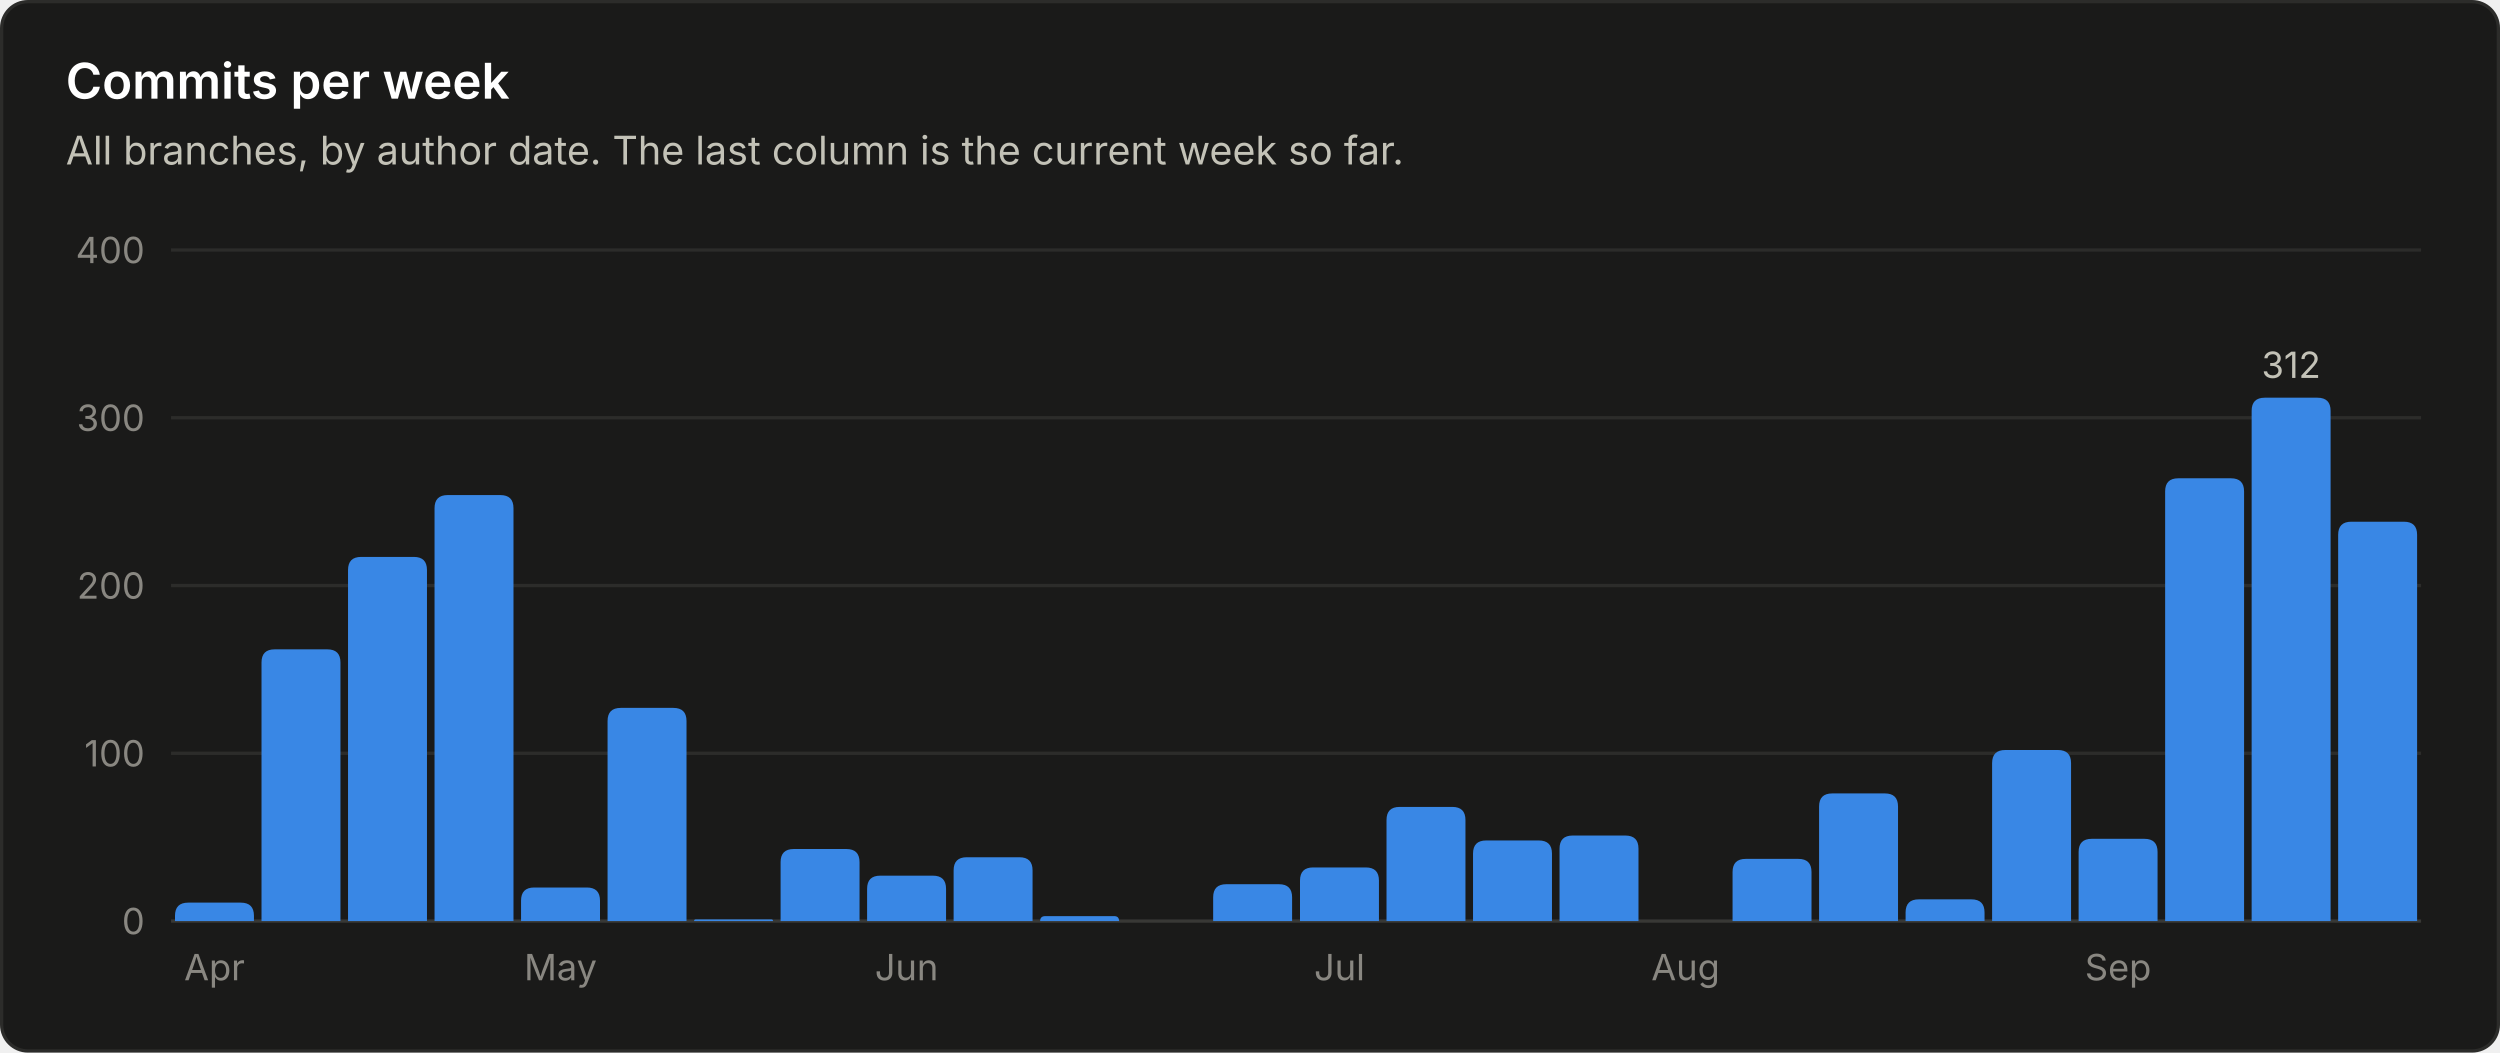
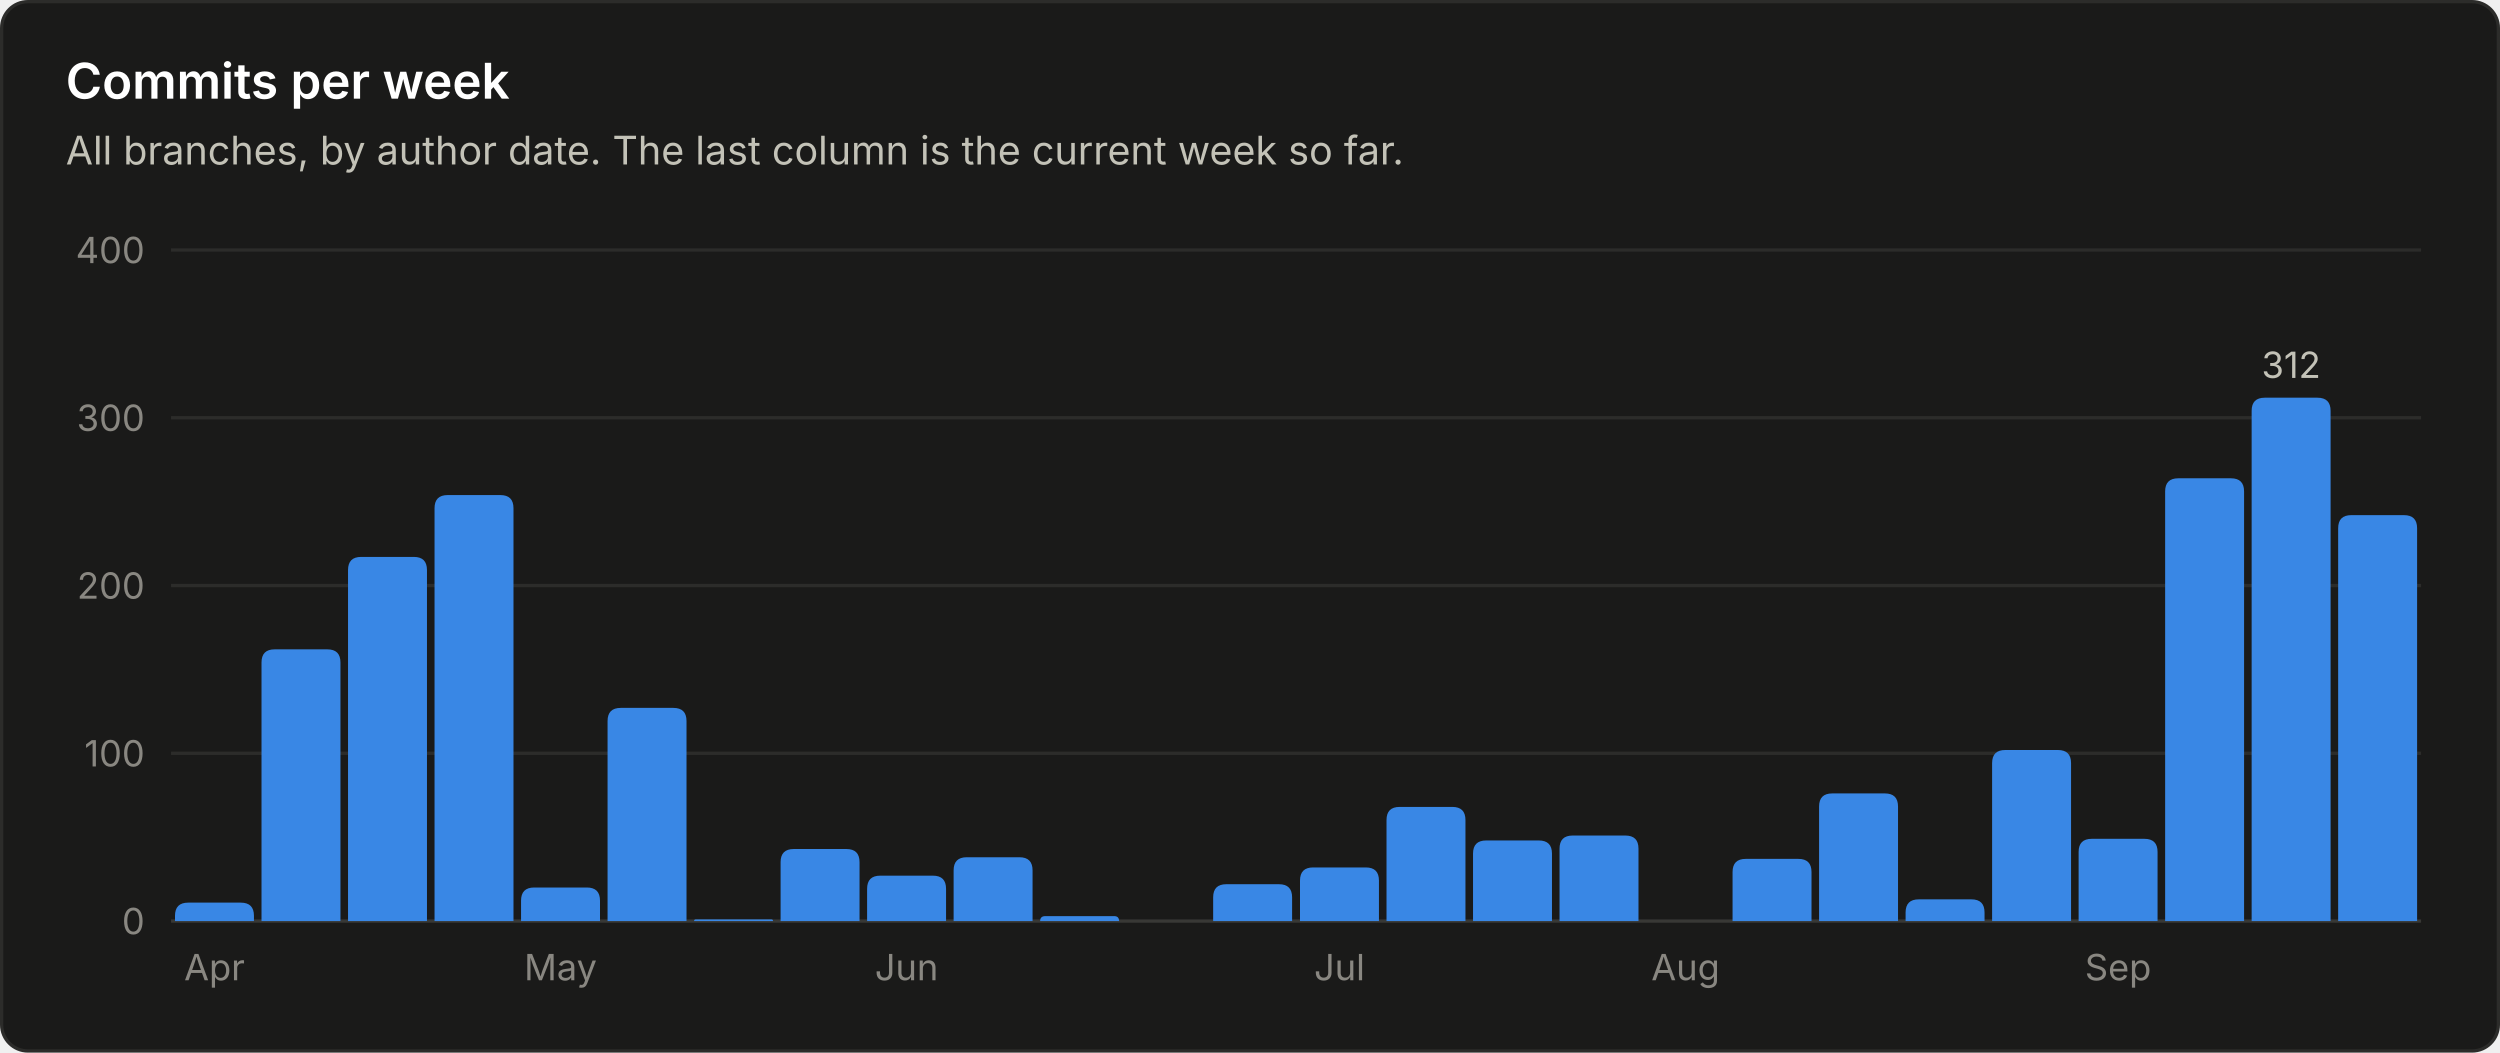
<svg xmlns="http://www.w3.org/2000/svg" viewBox="0 0 760 320" width="760" height="320" role="img" font-family="system-ui, -apple-system, 'Segoe UI', sans-serif">
  <rect x="0.5" y="0.5" width="759" height="319" rx="8" fill="#1a1a19" stroke="#2c2c2a" />
  <text x="20.0" y="30.0" fill="#ffffff" font-size="15" font-weight="600" text-anchor="start">Commits per week</text>
  <text x="20.0" y="50.0" fill="#c3c2b7" font-size="12" font-weight="400" text-anchor="start">All branches, by author date. The last column is the current week so far.</text>
  <line x1="52" y1="280.0" x2="736" y2="280.0" stroke="#383835" stroke-width="1" />
  <text x="44.0" y="284.0" fill="#898781" font-size="11" font-weight="400" text-anchor="end">0</text>
  <line x1="52" y1="229.0" x2="736" y2="229.0" stroke="#2c2c2a" stroke-width="1" />
  <text x="44.0" y="233.0" fill="#898781" font-size="11" font-weight="400" text-anchor="end">100</text>
  <line x1="52" y1="178.0" x2="736" y2="178.0" stroke="#2c2c2a" stroke-width="1" />
  <text x="44.0" y="182.0" fill="#898781" font-size="11" font-weight="400" text-anchor="end">200</text>
  <line x1="52" y1="127.0" x2="736" y2="127.0" stroke="#2c2c2a" stroke-width="1" />
  <text x="44.0" y="131.0" fill="#898781" font-size="11" font-weight="400" text-anchor="end">300</text>
  <line x1="52" y1="76.0" x2="736" y2="76.0" stroke="#2c2c2a" stroke-width="1" />
  <text x="44.0" y="80.0" fill="#898781" font-size="11" font-weight="400" text-anchor="end">400</text>
  <path d="M53.2 280.0 V278.4 Q53.2 274.4 57.2 274.4 H73.2 Q77.2 274.4 77.2 278.4 V280.0 Z" fill="#3987e5" />
  <text x="65.2" y="298.0" fill="#898781" font-size="11" font-weight="400" text-anchor="middle">Apr</text>
  <path d="M79.5 280.0 V201.4 Q79.5 197.4 83.5 197.4 H99.5 Q103.5 197.4 103.5 201.4 V280.0 Z" fill="#3987e5" />
  <path d="M105.8 280.0 V173.3 Q105.8 169.3 109.8 169.3 H125.8 Q129.8 169.3 129.8 173.3 V280.0 Z" fill="#3987e5" />
  <path d="M132.1 280.0 V154.5 Q132.1 150.5 136.1 150.5 H152.1 Q156.1 150.5 156.1 154.5 V280.0 Z" fill="#3987e5" />
  <path d="M158.4 280.0 V273.8 Q158.4 269.8 162.4 269.8 H178.4 Q182.4 269.8 182.4 273.8 V280.0 Z" fill="#3987e5" />
  <text x="170.4" y="298.0" fill="#898781" font-size="11" font-weight="400" text-anchor="middle">May</text>
  <path d="M184.7 280.0 V219.2 Q184.7 215.2 188.7 215.2 H204.7 Q208.7 215.2 208.7 219.2 V280.0 Z" fill="#3987e5" />
  <path d="M211.0 280.0 V280.0 Q211.0 279.5 211.5 279.5 H234.5 Q235.0 279.5 235.0 280.0 V280.0 Z" fill="#3987e5" />
  <path d="M237.3 280.0 V262.1 Q237.3 258.1 241.3 258.1 H257.3 Q261.3 258.1 261.3 262.1 V280.0 Z" fill="#3987e5" />
  <path d="M263.6 280.0 V270.2 Q263.6 266.2 267.6 266.2 H283.6 Q287.6 266.2 287.6 270.2 V280.0 Z" fill="#3987e5" />
  <text x="275.6" y="298.0" fill="#898781" font-size="11" font-weight="400" text-anchor="middle">Jun</text>
  <path d="M289.9 280.0 V264.6 Q289.9 260.6 293.9 260.6 H309.9 Q313.9 260.6 313.9 264.6 V280.0 Z" fill="#3987e5" />
  <path d="M316.2 280.0 V280.0 Q316.2 278.5 317.8 278.5 H338.7 Q340.2 278.5 340.2 280.0 V280.0 Z" fill="#3987e5" />
  <path d="M368.8 280.0 V272.8 Q368.8 268.8 372.8 268.8 H388.8 Q392.8 268.8 392.8 272.8 V280.0 Z" fill="#3987e5" />
  <path d="M395.2 280.0 V267.7 Q395.2 263.7 399.2 263.7 H415.2 Q419.2 263.7 419.2 267.7 V280.0 Z" fill="#3987e5" />
  <text x="407.2" y="298.0" fill="#898781" font-size="11" font-weight="400" text-anchor="middle">Jul</text>
  <path d="M421.5 280.0 V249.3 Q421.5 245.3 425.5 245.3 H441.5 Q445.5 245.3 445.5 249.3 V280.0 Z" fill="#3987e5" />
  <path d="M447.8 280.0 V259.5 Q447.8 255.5 451.8 255.5 H467.8 Q471.8 255.5 471.8 259.5 V280.0 Z" fill="#3987e5" />
  <path d="M474.1 280.0 V258.0 Q474.1 254.0 478.1 254.0 H494.1 Q498.1 254.0 498.1 258.0 V280.0 Z" fill="#3987e5" />
  <text x="512.4" y="298.0" fill="#898781" font-size="11" font-weight="400" text-anchor="middle">Aug</text>
  <path d="M526.7 280.0 V265.1 Q526.7 261.1 530.7 261.1 H546.7 Q550.7 261.1 550.7 265.1 V280.0 Z" fill="#3987e5" />
  <path d="M553.0 280.0 V245.2 Q553.0 241.2 557.0 241.2 H573.0 Q577.0 241.2 577.0 245.2 V280.0 Z" fill="#3987e5" />
  <path d="M579.3 280.0 V277.4 Q579.3 273.4 583.3 273.4 H599.3 Q603.3 273.4 603.3 277.4 V280.0 Z" fill="#3987e5" />
  <path d="M605.6 280.0 V232.0 Q605.6 228.0 609.6 228.0 H625.6 Q629.6 228.0 629.6 232.0 V280.0 Z" fill="#3987e5" />
  <path d="M631.9 280.0 V259.0 Q631.9 255.0 635.9 255.0 H651.9 Q655.9 255.0 655.9 259.0 V280.0 Z" fill="#3987e5" />
  <text x="643.9" y="298.0" fill="#898781" font-size="11" font-weight="400" text-anchor="middle">Sep</text>
  <path d="M658.2 280.0 V149.4 Q658.2 145.4 662.2 145.4 H678.2 Q682.2 145.4 682.2 149.4 V280.0 Z" fill="#3987e5" />
  <path d="M684.5 280.0 V124.9 Q684.5 120.9 688.5 120.9 H704.5 Q708.5 120.9 708.5 124.9 V280.0 Z" fill="#3987e5" />
  <text x="696.5" y="114.9" fill="#c3c2b7" font-size="11" font-weight="400" text-anchor="middle">312</text>
-   <path d="M710.8 280.0 V162.6 Q710.8 158.6 714.8 158.6 H730.8 Q734.8 158.6 734.8 162.6 V280.0 Z" fill="#3987e5" />
+   <path d="M710.8 280.0 V160.6 Q710.8 156.6 714.8 156.6 H730.8 Q734.8 156.6 734.8 160.6 V280.0 Z" fill="#3987e5" />
</svg>
